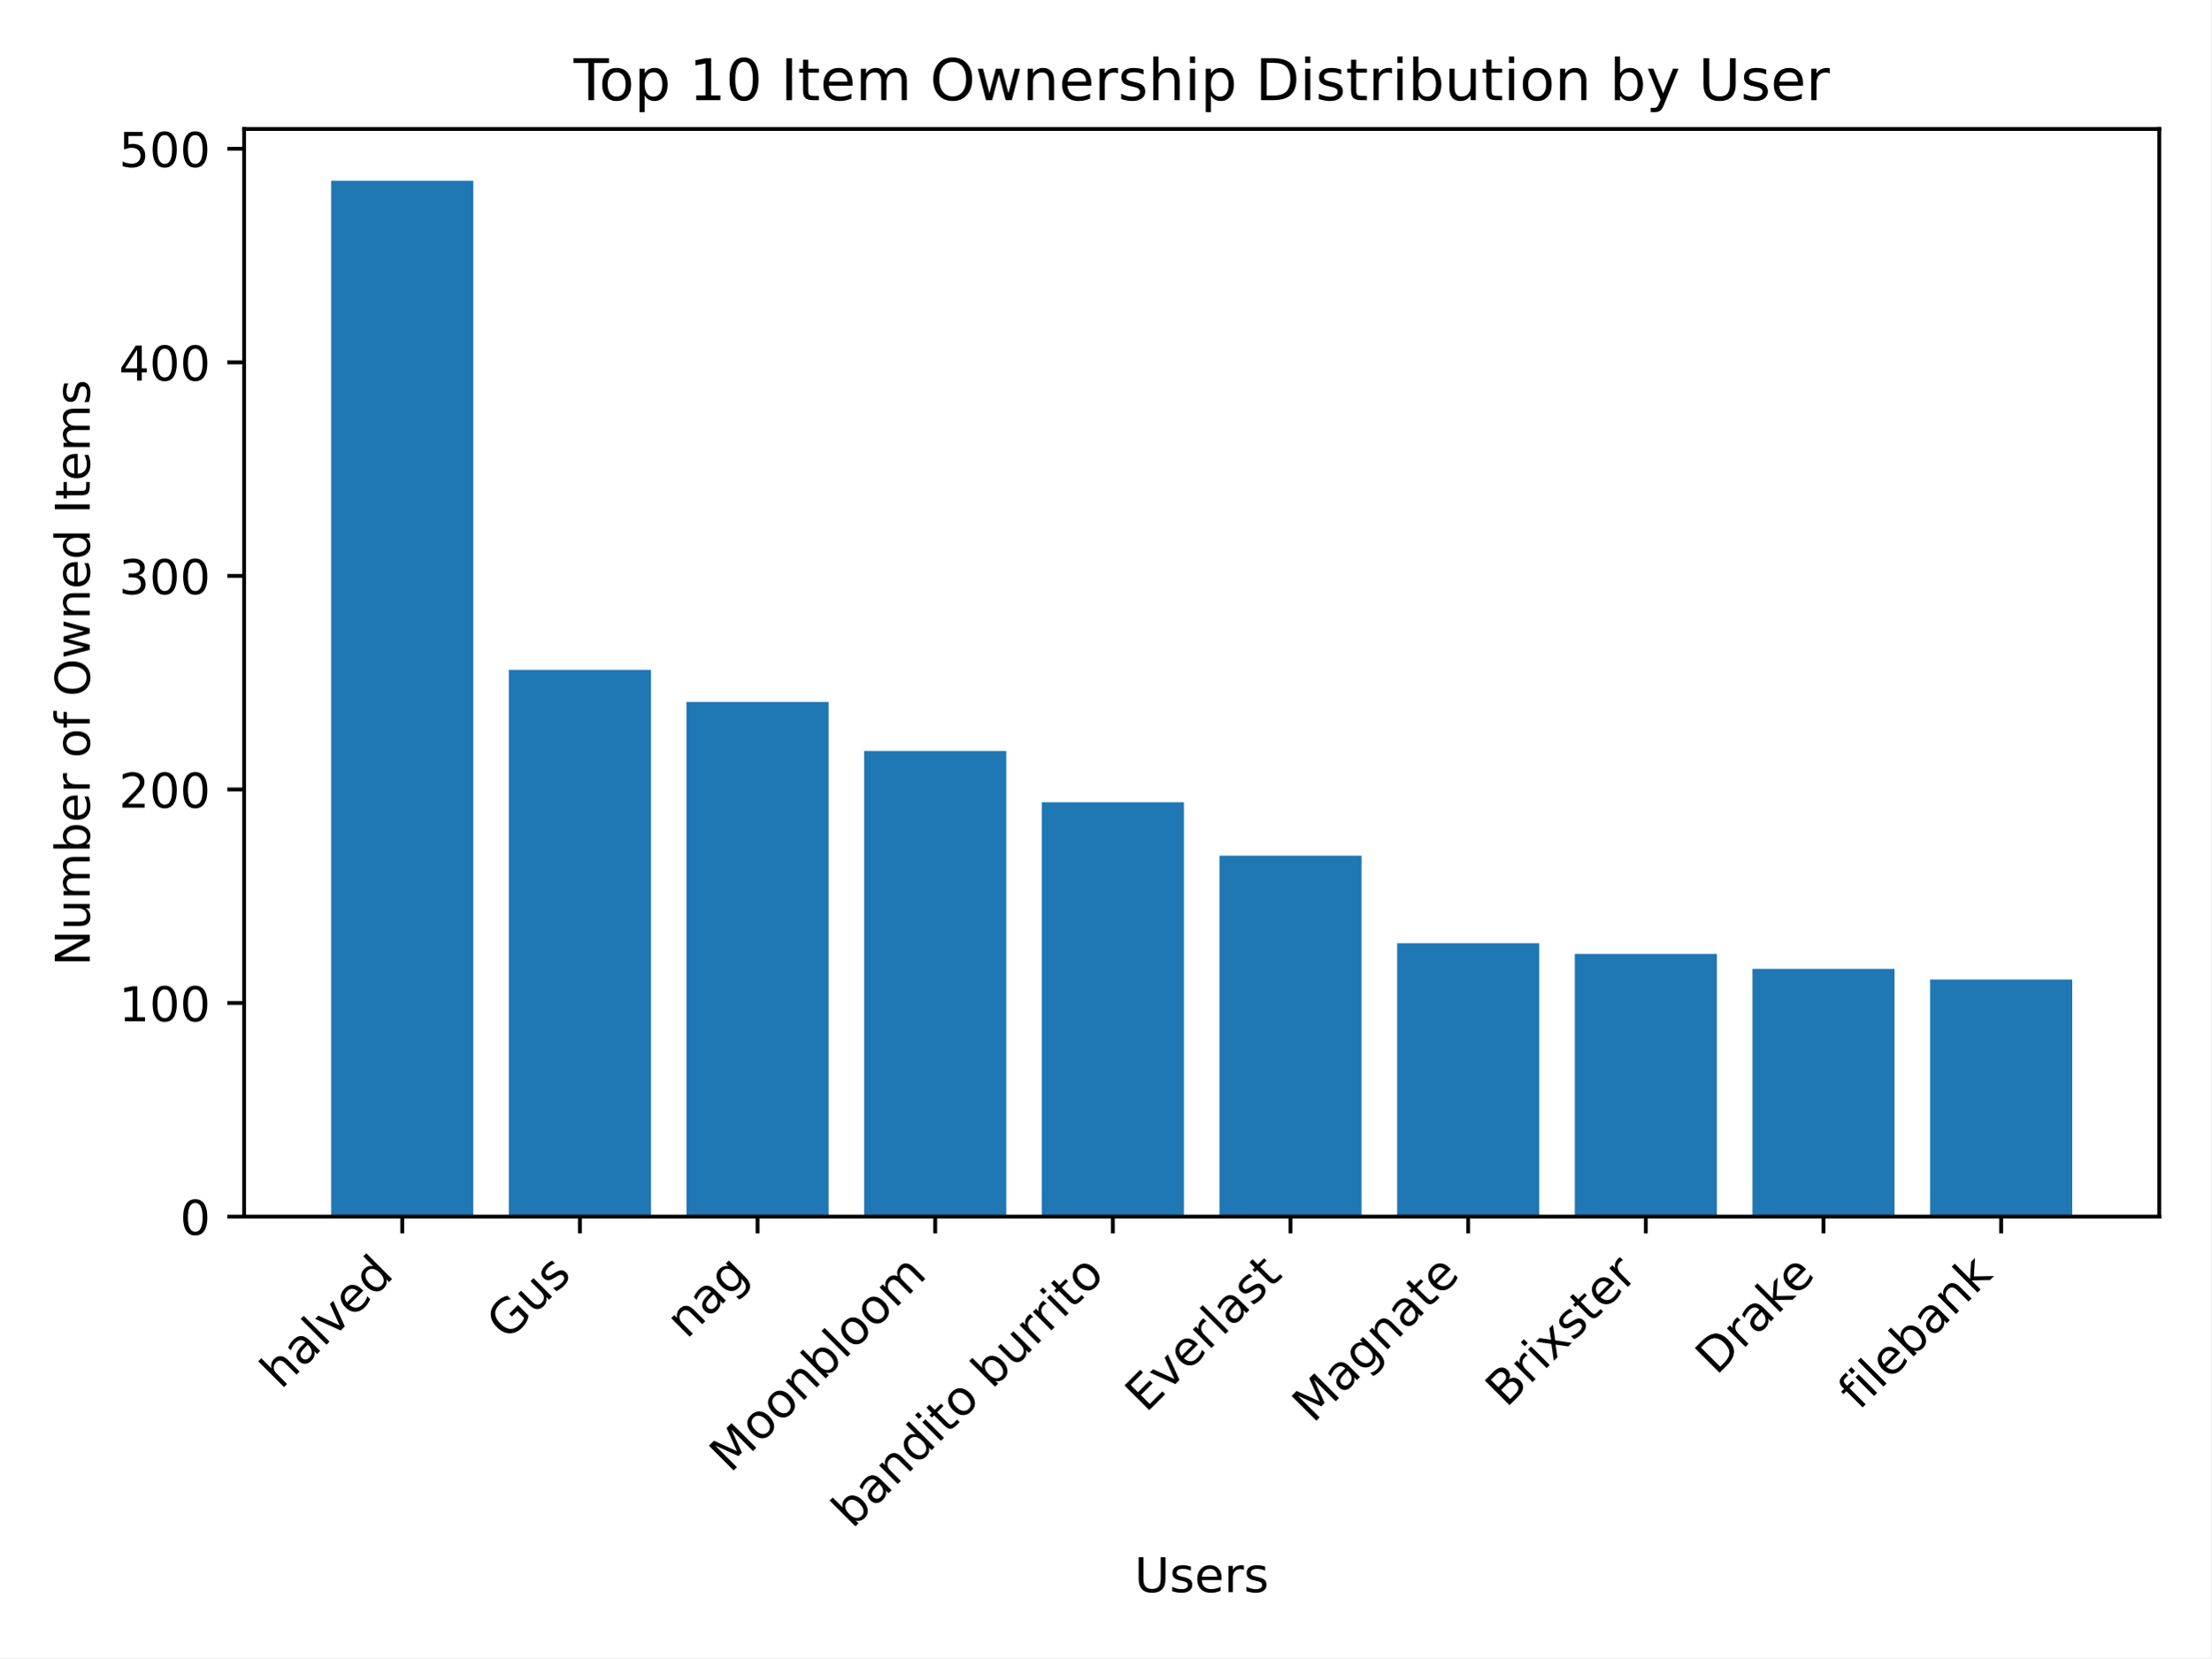
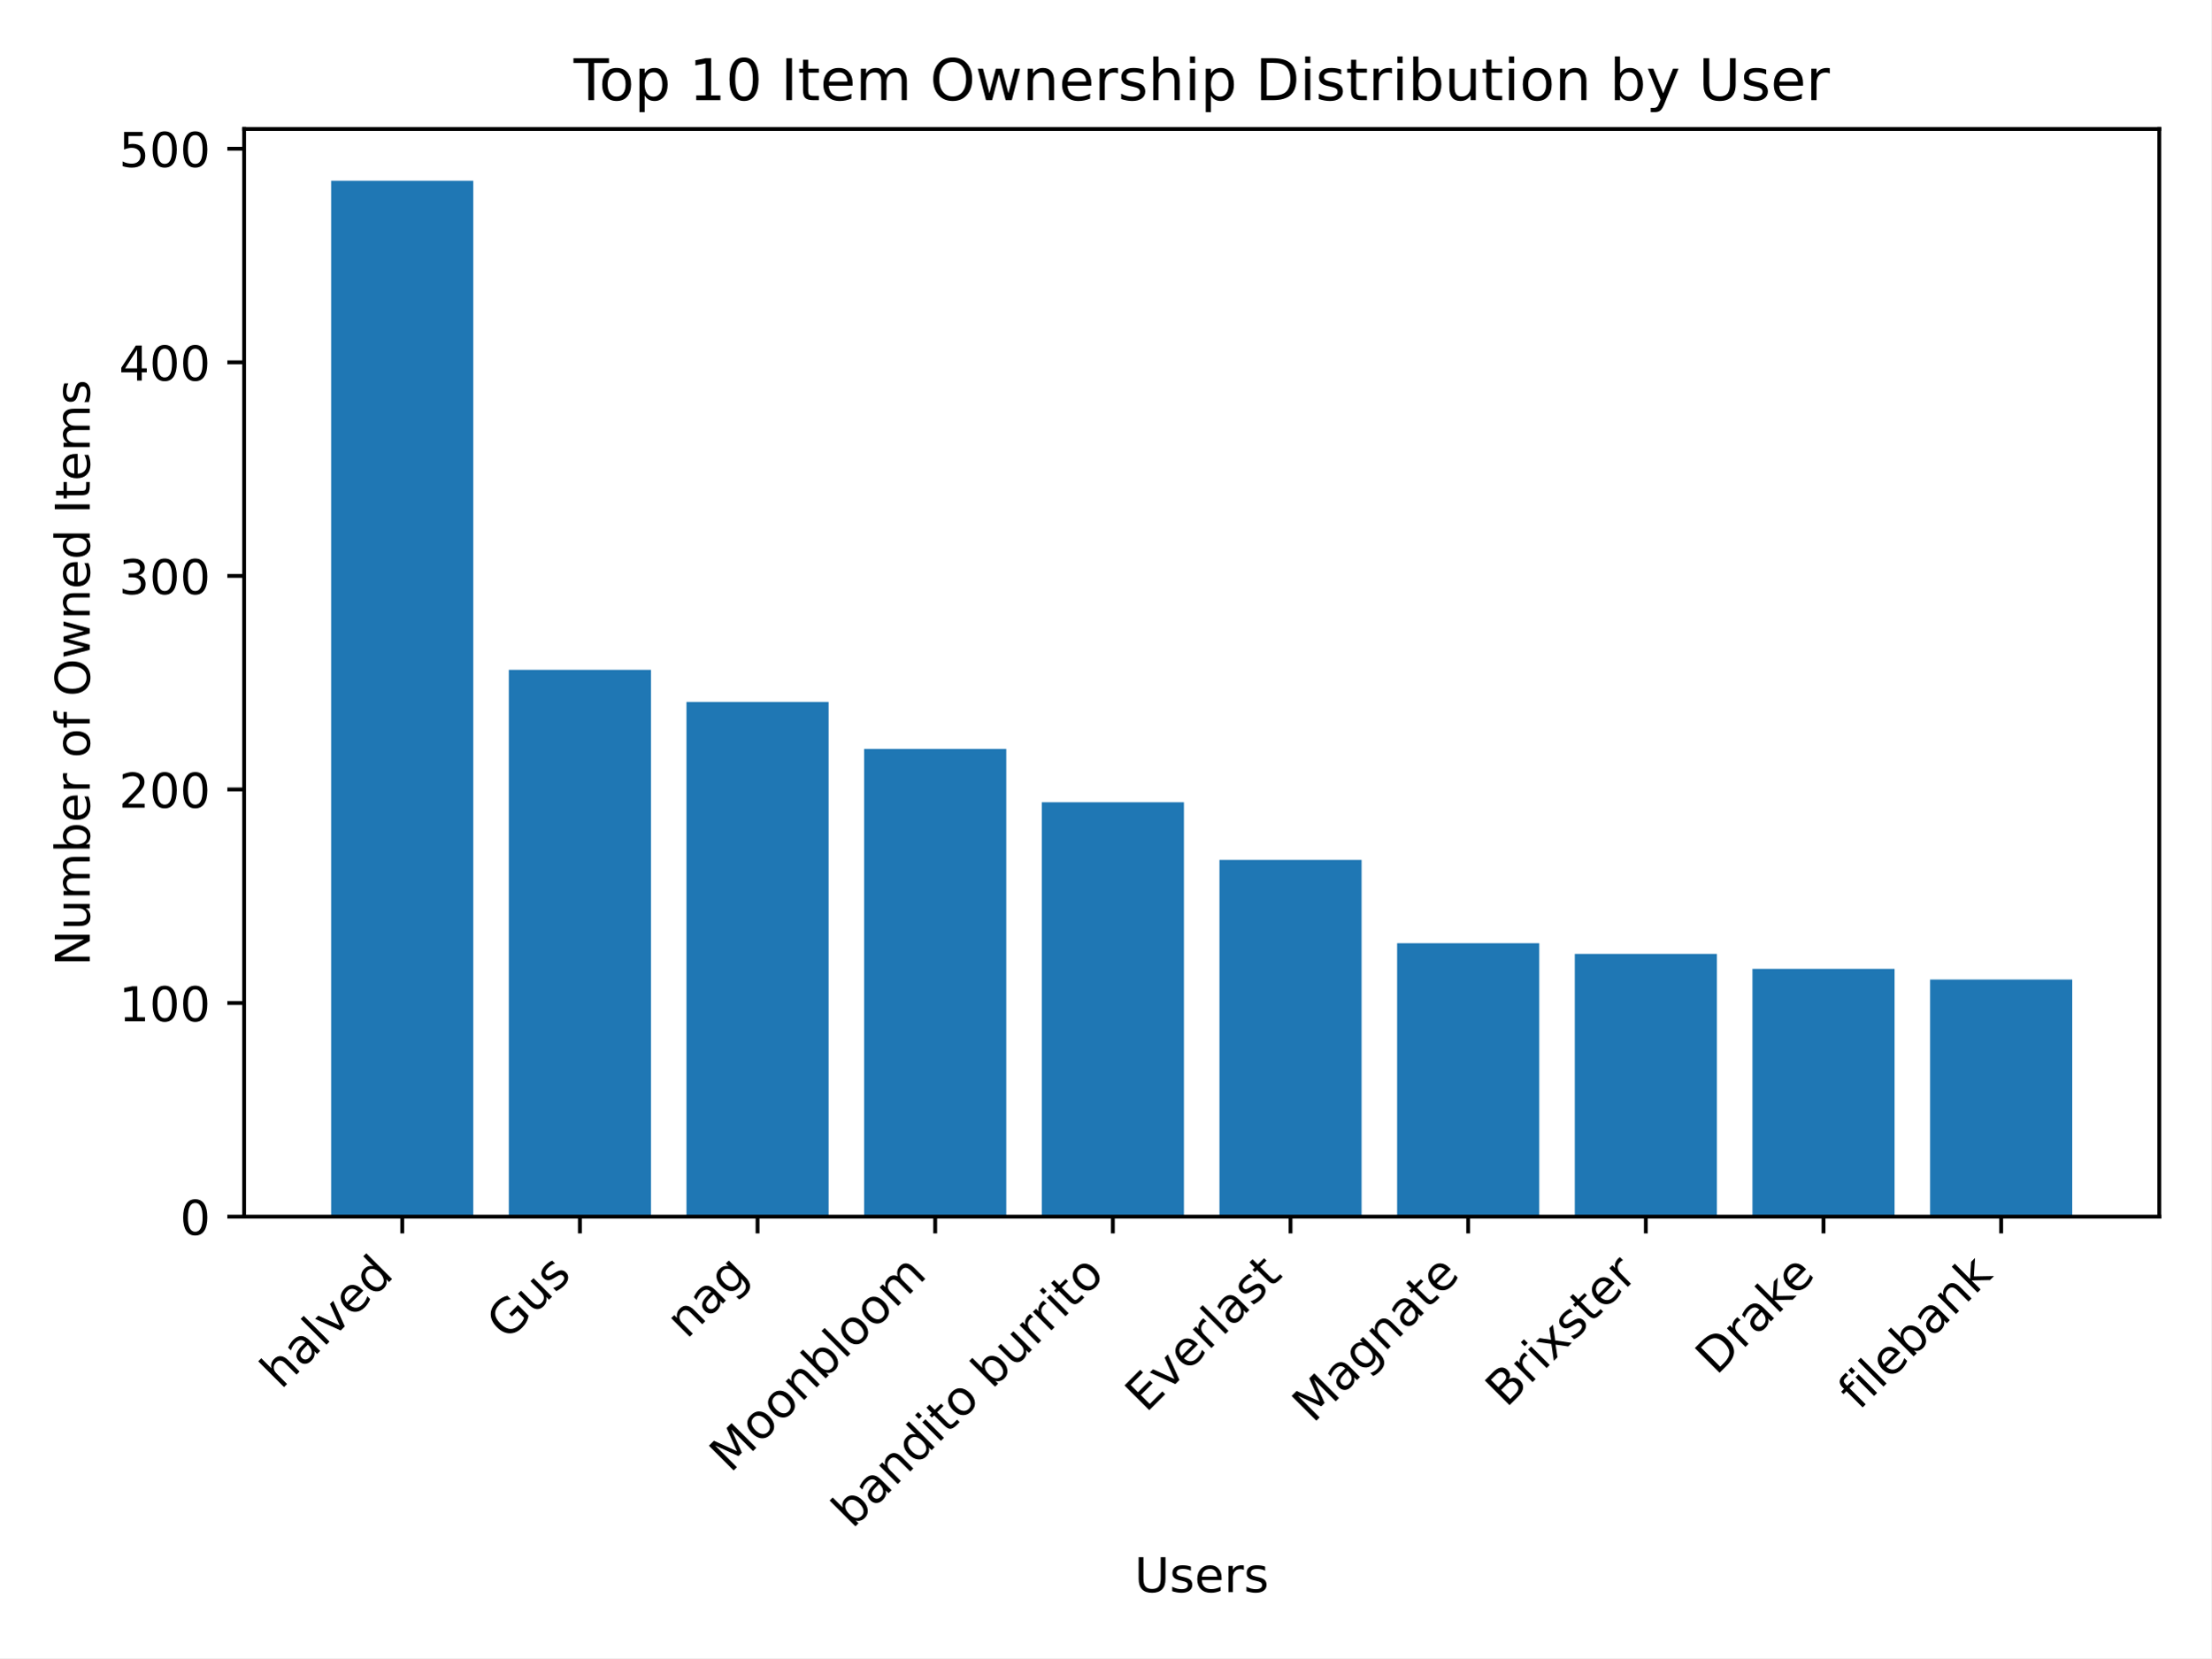
<svg xmlns="http://www.w3.org/2000/svg" xmlns:xlink="http://www.w3.org/1999/xlink" width="460.8pt" height="345.6pt" viewBox="0 0 460.8 345.6" version="1.1">
  <defs>
    <style type="text/css">*{stroke-linejoin: round; stroke-linecap: butt}</style>
  </defs>
  <g id="figure_1">
    <g id="patch_1">
      <path d="M 0 345.6  L 460.8 345.6  L 460.8 0  L 0 0  z " style="fill: #ffffff" />
    </g>
    <g id="axes_1">
      <g id="patch_2">
        <path d="M 50.87 253.581  L 450 253.581  L 450 26.88  L 50.87 26.88  z " style="fill: #ffffff" />
      </g>
      <g id="patch_3">
-         <path d="M 69.012 253.581  L 98.632 253.581  L 98.632 37.675  L 69.012 37.675  z " clip-path="url(#p03876ff168)" style="fill: #1f77b4" />
+         <path d="M 69.012 253.581  L 98.632 253.581  L 98.632 37.675  L 69.012 37.675  z " clip-path="url(#p002d627442)" style="fill: #1f77b4" />
      </g>
      <g id="patch_4">
-         <path d="M 106.037 253.581  L 135.657 253.581  L 135.657 139.618  L 106.037 139.618  z " clip-path="url(#p03876ff168)" style="fill: #1f77b4" />
+         <path d="M 106.037 253.581  L 135.657 253.581  L 135.657 139.618  L 106.037 139.618  z " clip-path="url(#p002d627442)" style="fill: #1f77b4" />
      </g>
      <g id="patch_5">
-         <path d="M 143.062 253.581  L 172.682 253.581  L 172.682 146.296  L 143.062 146.296  z " clip-path="url(#p03876ff168)" style="fill: #1f77b4" />
+         <path d="M 143.062 253.581  L 172.682 253.581  L 172.682 146.296  L 143.062 146.296  z " clip-path="url(#p002d627442)" style="fill: #1f77b4" />
      </g>
      <g id="patch_6">
-         <path d="M 180.087 253.581  L 209.707 253.581  L 209.707 156.534  L 180.087 156.534  z " clip-path="url(#p03876ff168)" style="fill: #1f77b4" />
+         <path d="M 180.087 253.581  L 209.707 253.581  L 209.707 156.089  L 180.087 156.089  z " clip-path="url(#p002d627442)" style="fill: #1f77b4" />
      </g>
      <g id="patch_7">
-         <path d="M 217.112 253.581  L 246.732 253.581  L 246.732 167.218  L 217.112 167.218  z " clip-path="url(#p03876ff168)" style="fill: #1f77b4" />
+         <path d="M 217.112 253.581  L 246.732 253.581  L 246.732 167.218  L 217.112 167.218  z " clip-path="url(#p002d627442)" style="fill: #1f77b4" />
      </g>
      <g id="patch_8">
-         <path d="M 254.138 253.581  L 283.758 253.581  L 283.758 178.348  L 254.138 178.348  z " clip-path="url(#p03876ff168)" style="fill: #1f77b4" />
+         <path d="M 254.138 253.581  L 283.758 253.581  L 283.758 179.238  L 254.138 179.238  z " clip-path="url(#p002d627442)" style="fill: #1f77b4" />
      </g>
      <g id="patch_9">
-         <path d="M 291.163 253.581  L 320.783 253.581  L 320.783 196.599  L 291.163 196.599  z " clip-path="url(#p03876ff168)" style="fill: #1f77b4" />
+         <path d="M 291.163 253.581  L 320.783 253.581  L 320.783 196.599  L 291.163 196.599  z " clip-path="url(#p002d627442)" style="fill: #1f77b4" />
      </g>
      <g id="patch_10">
-         <path d="M 328.188 253.581  L 357.808 253.581  L 357.808 198.825  L 328.188 198.825  z " clip-path="url(#p03876ff168)" style="fill: #1f77b4" />
+         <path d="M 328.188 253.581  L 357.808 253.581  L 357.808 198.825  L 328.188 198.825  z " clip-path="url(#p002d627442)" style="fill: #1f77b4" />
      </g>
      <g id="patch_11">
-         <path d="M 365.213 253.581  L 394.833 253.581  L 394.833 201.941  L 365.213 201.941  z " clip-path="url(#p03876ff168)" style="fill: #1f77b4" />
+         <path d="M 365.213 253.581  L 394.833 253.581  L 394.833 201.941  L 365.213 201.941  z " clip-path="url(#p002d627442)" style="fill: #1f77b4" />
      </g>
      <g id="patch_12">
-         <path d="M 402.238 253.581  L 431.858 253.581  L 431.858 204.167  L 402.238 204.167  z " clip-path="url(#p03876ff168)" style="fill: #1f77b4" />
+         <path d="M 402.238 253.581  L 431.858 253.581  L 431.858 204.167  L 402.238 204.167  z " clip-path="url(#p002d627442)" style="fill: #1f77b4" />
      </g>
      <g id="matplotlib.axis_1">
        <g id="xtick_1">
          <g id="line2d_1">
            <defs>
-               <path id="mdd7c421e21" d="M 0 0  L 0 3.5  " style="stroke: #000000; stroke-width: 0.8" />
+               <path id="m3d3052fa9e" d="M 0 0  L 0 3.5  " style="stroke: #000000; stroke-width: 0.8" />
            </defs>
            <g>
-               <use xlink:href="#mdd7c421e21" x="83.822" y="253.581" style="stroke: #000000; stroke-width: 0.8" />
+               <use xlink:href="#m3d3052fa9e" x="83.822" y="253.581" style="stroke: #000000; stroke-width: 0.8" />
            </g>
          </g>
          <g id="text_1">
            <g transform="translate(58.54764 289.7576) rotate(-45) scale(0.1 -0.1)">
              <defs>
                <path id="DejaVuSans-68" d="M 3513 2113  L 3513 0  L 2938 0  L 2938 2094  Q 2938 2591 2744 2837  Q 2550 3084 2163 3084  Q 1697 3084 1428 2787  Q 1159 2491 1159 1978  L 1159 0  L 581 0  L 581 4863  L 1159 4863  L 1159 2956  Q 1366 3272 1645 3428  Q 1925 3584 2291 3584  Q 2894 3584 3203 3211  Q 3513 2838 3513 2113  z " transform="scale(0.015625)" />
                <path id="DejaVuSans-61" d="M 2194 1759  Q 1497 1759 1228 1600  Q 959 1441 959 1056  Q 959 750 1161 570  Q 1363 391 1709 391  Q 2188 391 2477 730  Q 2766 1069 2766 1631  L 2766 1759  L 2194 1759  z M 3341 1997  L 3341 0  L 2766 0  L 2766 531  Q 2569 213 2275 61  Q 1981 -91 1556 -91  Q 1019 -91 701 211  Q 384 513 384 1019  Q 384 1609 779 1909  Q 1175 2209 1959 2209  L 2766 2209  L 2766 2266  Q 2766 2663 2505 2880  Q 2244 3097 1772 3097  Q 1472 3097 1187 3025  Q 903 2953 641 2809  L 641 3341  Q 956 3463 1253 3523  Q 1550 3584 1831 3584  Q 2591 3584 2966 3190  Q 3341 2797 3341 1997  z " transform="scale(0.015625)" />
                <path id="DejaVuSans-6c" d="M 603 4863  L 1178 4863  L 1178 0  L 603 0  L 603 4863  z " transform="scale(0.015625)" />
                <path id="DejaVuSans-76" d="M 191 3500  L 800 3500  L 1894 563  L 2988 3500  L 3597 3500  L 2284 0  L 1503 0  L 191 3500  z " transform="scale(0.015625)" />
                <path id="DejaVuSans-65" d="M 3597 1894  L 3597 1613  L 953 1613  Q 991 1019 1311 708  Q 1631 397 2203 397  Q 2534 397 2845 478  Q 3156 559 3463 722  L 3463 178  Q 3153 47 2828 -22  Q 2503 -91 2169 -91  Q 1331 -91 842 396  Q 353 884 353 1716  Q 353 2575 817 3079  Q 1281 3584 2069 3584  Q 2775 3584 3186 3129  Q 3597 2675 3597 1894  z M 3022 2063  Q 3016 2534 2758 2815  Q 2500 3097 2075 3097  Q 1594 3097 1305 2825  Q 1016 2553 972 2059  L 3022 2063  z " transform="scale(0.015625)" />
                <path id="DejaVuSans-64" d="M 2906 2969  L 2906 4863  L 3481 4863  L 3481 0  L 2906 0  L 2906 525  Q 2725 213 2448 61  Q 2172 -91 1784 -91  Q 1150 -91 751 415  Q 353 922 353 1747  Q 353 2572 751 3078  Q 1150 3584 1784 3584  Q 2172 3584 2448 3432  Q 2725 3281 2906 2969  z M 947 1747  Q 947 1113 1208 752  Q 1469 391 1925 391  Q 2381 391 2643 752  Q 2906 1113 2906 1747  Q 2906 2381 2643 2742  Q 2381 3103 1925 3103  Q 1469 3103 1208 2742  Q 947 2381 947 1747  z " transform="scale(0.015625)" />
              </defs>
              <use xlink:href="#DejaVuSans-68" />
              <use xlink:href="#DejaVuSans-61" x="63.379" />
              <use xlink:href="#DejaVuSans-6c" x="124.658" />
              <use xlink:href="#DejaVuSans-76" x="152.441" />
              <use xlink:href="#DejaVuSans-65" x="211.621" />
              <use xlink:href="#DejaVuSans-64" x="273.145" />
            </g>
          </g>
        </g>
        <g id="xtick_2">
          <g id="line2d_2">
            <g>
-               <use xlink:href="#mdd7c421e21" x="120.847" y="253.581" style="stroke: #000000; stroke-width: 0.8" />
+               <use xlink:href="#m3d3052fa9e" x="120.847" y="253.581" style="stroke: #000000; stroke-width: 0.8" />
            </g>
          </g>
          <g id="text_2">
            <g transform="translate(105.7329 279.5973) rotate(-45) scale(0.1 -0.1)">
              <defs>
                <path id="DejaVuSans-47" d="M 3809 666  L 3809 1919  L 2778 1919  L 2778 2438  L 4434 2438  L 4434 434  Q 4069 175 3628 42  Q 3188 -91 2688 -91  Q 1594 -91 976 548  Q 359 1188 359 2328  Q 359 3472 976 4111  Q 1594 4750 2688 4750  Q 3144 4750 3555 4637  Q 3966 4525 4313 4306  L 4313 3634  Q 3963 3931 3569 4081  Q 3175 4231 2741 4231  Q 1884 4231 1454 3753  Q 1025 3275 1025 2328  Q 1025 1384 1454 906  Q 1884 428 2741 428  Q 3075 428 3337 486  Q 3600 544 3809 666  z " transform="scale(0.015625)" />
                <path id="DejaVuSans-75" d="M 544 1381  L 544 3500  L 1119 3500  L 1119 1403  Q 1119 906 1312 657  Q 1506 409 1894 409  Q 2359 409 2629 706  Q 2900 1003 2900 1516  L 2900 3500  L 3475 3500  L 3475 0  L 2900 0  L 2900 538  Q 2691 219 2414 64  Q 2138 -91 1772 -91  Q 1169 -91 856 284  Q 544 659 544 1381  z M 1991 3584  L 1991 3584  z " transform="scale(0.015625)" />
                <path id="DejaVuSans-73" d="M 2834 3397  L 2834 2853  Q 2591 2978 2328 3040  Q 2066 3103 1784 3103  Q 1356 3103 1142 2972  Q 928 2841 928 2578  Q 928 2378 1081 2264  Q 1234 2150 1697 2047  L 1894 2003  Q 2506 1872 2764 1633  Q 3022 1394 3022 966  Q 3022 478 2636 193  Q 2250 -91 1575 -91  Q 1294 -91 989 -36  Q 684 19 347 128  L 347 722  Q 666 556 975 473  Q 1284 391 1588 391  Q 1994 391 2212 530  Q 2431 669 2431 922  Q 2431 1156 2273 1281  Q 2116 1406 1581 1522  L 1381 1569  Q 847 1681 609 1914  Q 372 2147 372 2553  Q 372 3047 722 3315  Q 1072 3584 1716 3584  Q 2034 3584 2315 3537  Q 2597 3491 2834 3397  z " transform="scale(0.015625)" />
              </defs>
              <use xlink:href="#DejaVuSans-47" />
              <use xlink:href="#DejaVuSans-75" x="77.49" />
              <use xlink:href="#DejaVuSans-73" x="140.869" />
            </g>
          </g>
        </g>
        <g id="xtick_3">
          <g id="line2d_3">
            <g>
-               <use xlink:href="#mdd7c421e21" x="157.872" y="253.581" style="stroke: #000000; stroke-width: 0.8" />
+               <use xlink:href="#m3d3052fa9e" x="157.872" y="253.581" style="stroke: #000000; stroke-width: 0.8" />
            </g>
          </g>
          <g id="text_3">
            <g transform="translate(143.0983 279.257) rotate(-45) scale(0.1 -0.1)">
              <defs>
                <path id="DejaVuSans-6e" d="M 3513 2113  L 3513 0  L 2938 0  L 2938 2094  Q 2938 2591 2744 2837  Q 2550 3084 2163 3084  Q 1697 3084 1428 2787  Q 1159 2491 1159 1978  L 1159 0  L 581 0  L 581 3500  L 1159 3500  L 1159 2956  Q 1366 3272 1645 3428  Q 1925 3584 2291 3584  Q 2894 3584 3203 3211  Q 3513 2838 3513 2113  z " transform="scale(0.015625)" />
                <path id="DejaVuSans-67" d="M 2906 1791  Q 2906 2416 2648 2759  Q 2391 3103 1925 3103  Q 1463 3103 1205 2759  Q 947 2416 947 1791  Q 947 1169 1205 825  Q 1463 481 1925 481  Q 2391 481 2648 825  Q 2906 1169 2906 1791  z M 3481 434  Q 3481 -459 3084 -895  Q 2688 -1331 1869 -1331  Q 1566 -1331 1297 -1286  Q 1028 -1241 775 -1147  L 775 -588  Q 1028 -725 1275 -790  Q 1522 -856 1778 -856  Q 2344 -856 2625 -561  Q 2906 -266 2906 331  L 2906 616  Q 2728 306 2450 153  Q 2172 0 1784 0  Q 1141 0 747 490  Q 353 981 353 1791  Q 353 2603 747 3093  Q 1141 3584 1784 3584  Q 2172 3584 2450 3431  Q 2728 3278 2906 2969  L 2906 3500  L 3481 3500  L 3481 434  z " transform="scale(0.015625)" />
              </defs>
              <use xlink:href="#DejaVuSans-6e" />
              <use xlink:href="#DejaVuSans-61" x="63.379" />
              <use xlink:href="#DejaVuSans-67" x="124.658" />
            </g>
          </g>
        </g>
        <g id="xtick_4">
          <g id="line2d_4">
            <g>
-               <use xlink:href="#mdd7c421e21" x="194.897" y="253.581" style="stroke: #000000; stroke-width: 0.8" />
+               <use xlink:href="#m3d3052fa9e" x="194.897" y="253.581" style="stroke: #000000; stroke-width: 0.8" />
            </g>
          </g>
          <g id="text_4">
            <g transform="translate(152.197 307.1833) rotate(-45) scale(0.1 -0.1)">
              <defs>
                <path id="DejaVuSans-4d" d="M 628 4666  L 1569 4666  L 2759 1491  L 3956 4666  L 4897 4666  L 4897 0  L 4281 0  L 4281 4097  L 3078 897  L 2444 897  L 1241 4097  L 1241 0  L 628 0  L 628 4666  z " transform="scale(0.015625)" />
                <path id="DejaVuSans-6f" d="M 1959 3097  Q 1497 3097 1228 2736  Q 959 2375 959 1747  Q 959 1119 1226 758  Q 1494 397 1959 397  Q 2419 397 2687 759  Q 2956 1122 2956 1747  Q 2956 2369 2687 2733  Q 2419 3097 1959 3097  z M 1959 3584  Q 2709 3584 3137 3096  Q 3566 2609 3566 1747  Q 3566 888 3137 398  Q 2709 -91 1959 -91  Q 1206 -91 779 398  Q 353 888 353 1747  Q 353 2609 779 3096  Q 1206 3584 1959 3584  z " transform="scale(0.015625)" />
                <path id="DejaVuSans-62" d="M 3116 1747  Q 3116 2381 2855 2742  Q 2594 3103 2138 3103  Q 1681 3103 1420 2742  Q 1159 2381 1159 1747  Q 1159 1113 1420 752  Q 1681 391 2138 391  Q 2594 391 2855 752  Q 3116 1113 3116 1747  z M 1159 2969  Q 1341 3281 1617 3432  Q 1894 3584 2278 3584  Q 2916 3584 3314 3078  Q 3713 2572 3713 1747  Q 3713 922 3314 415  Q 2916 -91 2278 -91  Q 1894 -91 1617 61  Q 1341 213 1159 525  L 1159 0  L 581 0  L 581 4863  L 1159 4863  L 1159 2969  z " transform="scale(0.015625)" />
                <path id="DejaVuSans-6d" d="M 3328 2828  Q 3544 3216 3844 3400  Q 4144 3584 4550 3584  Q 5097 3584 5394 3201  Q 5691 2819 5691 2113  L 5691 0  L 5113 0  L 5113 2094  Q 5113 2597 4934 2840  Q 4756 3084 4391 3084  Q 3944 3084 3684 2787  Q 3425 2491 3425 1978  L 3425 0  L 2847 0  L 2847 2094  Q 2847 2600 2669 2842  Q 2491 3084 2119 3084  Q 1678 3084 1418 2786  Q 1159 2488 1159 1978  L 1159 0  L 581 0  L 581 3500  L 1159 3500  L 1159 2956  Q 1356 3278 1631 3431  Q 1906 3584 2284 3584  Q 2666 3584 2933 3390  Q 3200 3197 3328 2828  z " transform="scale(0.015625)" />
              </defs>
              <use xlink:href="#DejaVuSans-4d" />
              <use xlink:href="#DejaVuSans-6f" x="86.279" />
              <use xlink:href="#DejaVuSans-6f" x="147.461" />
              <use xlink:href="#DejaVuSans-6e" x="208.643" />
              <use xlink:href="#DejaVuSans-62" x="272.021" />
              <use xlink:href="#DejaVuSans-6c" x="335.498" />
              <use xlink:href="#DejaVuSans-6f" x="363.281" />
              <use xlink:href="#DejaVuSans-6f" x="424.463" />
              <use xlink:href="#DejaVuSans-6d" x="485.645" />
            </g>
          </g>
        </g>
        <g id="xtick_5">
          <g id="line2d_5">
            <g>
-               <use xlink:href="#mdd7c421e21" x="231.922" y="253.581" style="stroke: #000000; stroke-width: 0.8" />
+               <use xlink:href="#m3d3052fa9e" x="231.922" y="253.581" style="stroke: #000000; stroke-width: 0.8" />
            </g>
          </g>
          <g id="text_5">
            <g transform="translate(177.6255 318.7799) rotate(-45) scale(0.1 -0.1)">
              <defs>
                <path id="DejaVuSans-69" d="M 603 3500  L 1178 3500  L 1178 0  L 603 0  L 603 3500  z M 603 4863  L 1178 4863  L 1178 4134  L 603 4134  L 603 4863  z " transform="scale(0.015625)" />
                <path id="DejaVuSans-74" d="M 1172 4494  L 1172 3500  L 2356 3500  L 2356 3053  L 1172 3053  L 1172 1153  Q 1172 725 1289 603  Q 1406 481 1766 481  L 2356 481  L 2356 0  L 1766 0  Q 1100 0 847 248  Q 594 497 594 1153  L 594 3053  L 172 3053  L 172 3500  L 594 3500  L 594 4494  L 1172 4494  z " transform="scale(0.015625)" />
                <path id="DejaVuSans-20" transform="scale(0.015625)" />
                <path id="DejaVuSans-72" d="M 2631 2963  Q 2534 3019 2420 3045  Q 2306 3072 2169 3072  Q 1681 3072 1420 2755  Q 1159 2438 1159 1844  L 1159 0  L 581 0  L 581 3500  L 1159 3500  L 1159 2956  Q 1341 3275 1631 3429  Q 1922 3584 2338 3584  Q 2397 3584 2469 3576  Q 2541 3569 2628 3553  L 2631 2963  z " transform="scale(0.015625)" />
              </defs>
              <use xlink:href="#DejaVuSans-62" />
              <use xlink:href="#DejaVuSans-61" x="63.477" />
              <use xlink:href="#DejaVuSans-6e" x="124.756" />
              <use xlink:href="#DejaVuSans-64" x="188.135" />
              <use xlink:href="#DejaVuSans-69" x="251.611" />
              <use xlink:href="#DejaVuSans-74" x="279.395" />
              <use xlink:href="#DejaVuSans-6f" x="318.604" />
              <use xlink:href="#DejaVuSans-20" x="379.785" />
              <use xlink:href="#DejaVuSans-62" x="411.572" />
              <use xlink:href="#DejaVuSans-75" x="475.049" />
              <use xlink:href="#DejaVuSans-72" x="538.428" />
              <use xlink:href="#DejaVuSans-72" x="577.791" />
              <use xlink:href="#DejaVuSans-69" x="618.904" />
              <use xlink:href="#DejaVuSans-74" x="646.688" />
              <use xlink:href="#DejaVuSans-6f" x="685.896" />
            </g>
          </g>
        </g>
        <g id="xtick_6">
          <g id="line2d_6">
            <g>
-               <use xlink:href="#mdd7c421e21" x="268.948" y="253.581" style="stroke: #000000; stroke-width: 0.8" />
+               <use xlink:href="#m3d3052fa9e" x="268.948" y="253.581" style="stroke: #000000; stroke-width: 0.8" />
            </g>
          </g>
          <g id="text_6">
            <g transform="translate(238.8126 294.6178) rotate(-45) scale(0.1 -0.1)">
              <defs>
                <path id="DejaVuSans-45" d="M 628 4666  L 3578 4666  L 3578 4134  L 1259 4134  L 1259 2753  L 3481 2753  L 3481 2222  L 1259 2222  L 1259 531  L 3634 531  L 3634 0  L 628 0  L 628 4666  z " transform="scale(0.015625)" />
              </defs>
              <use xlink:href="#DejaVuSans-45" />
              <use xlink:href="#DejaVuSans-76" x="63.184" />
              <use xlink:href="#DejaVuSans-65" x="122.363" />
              <use xlink:href="#DejaVuSans-72" x="183.887" />
              <use xlink:href="#DejaVuSans-6c" x="225" />
              <use xlink:href="#DejaVuSans-61" x="252.783" />
              <use xlink:href="#DejaVuSans-73" x="314.062" />
              <use xlink:href="#DejaVuSans-74" x="366.162" />
            </g>
          </g>
        </g>
        <g id="xtick_7">
          <g id="line2d_7">
            <g>
-               <use xlink:href="#mdd7c421e21" x="305.973" y="253.581" style="stroke: #000000; stroke-width: 0.8" />
+               <use xlink:href="#m3d3052fa9e" x="305.973" y="253.581" style="stroke: #000000; stroke-width: 0.8" />
            </g>
          </g>
          <g id="text_7">
            <g transform="translate(273.6412 296.8143) rotate(-45) scale(0.1 -0.1)">
              <use xlink:href="#DejaVuSans-4d" />
              <use xlink:href="#DejaVuSans-61" x="86.279" />
              <use xlink:href="#DejaVuSans-67" x="147.559" />
              <use xlink:href="#DejaVuSans-6e" x="211.035" />
              <use xlink:href="#DejaVuSans-61" x="274.414" />
              <use xlink:href="#DejaVuSans-74" x="335.693" />
              <use xlink:href="#DejaVuSans-65" x="374.902" />
            </g>
          </g>
        </g>
        <g id="xtick_8">
          <g id="line2d_8">
            <g>
-               <use xlink:href="#mdd7c421e21" x="342.998" y="253.581" style="stroke: #000000; stroke-width: 0.8" />
+               <use xlink:href="#m3d3052fa9e" x="342.998" y="253.581" style="stroke: #000000; stroke-width: 0.8" />
            </g>
          </g>
          <g id="text_8">
            <g transform="translate(313.9057 293.5748) rotate(-45) scale(0.1 -0.1)">
              <defs>
                <path id="DejaVuSans-42" d="M 1259 2228  L 1259 519  L 2272 519  Q 2781 519 3026 730  Q 3272 941 3272 1375  Q 3272 1813 3026 2020  Q 2781 2228 2272 2228  L 1259 2228  z M 1259 4147  L 1259 2741  L 2194 2741  Q 2656 2741 2882 2914  Q 3109 3088 3109 3444  Q 3109 3797 2882 3972  Q 2656 4147 2194 4147  L 1259 4147  z M 628 4666  L 2241 4666  Q 2963 4666 3353 4366  Q 3744 4066 3744 3513  Q 3744 3084 3544 2831  Q 3344 2578 2956 2516  Q 3422 2416 3680 2098  Q 3938 1781 3938 1306  Q 3938 681 3513 340  Q 3088 0 2303 0  L 628 0  L 628 4666  z " transform="scale(0.015625)" />
                <path id="DejaVuSans-78" d="M 3513 3500  L 2247 1797  L 3578 0  L 2900 0  L 1881 1375  L 863 0  L 184 0  L 1544 1831  L 300 3500  L 978 3500  L 1906 2253  L 2834 3500  L 3513 3500  z " transform="scale(0.015625)" />
              </defs>
              <use xlink:href="#DejaVuSans-42" />
              <use xlink:href="#DejaVuSans-72" x="68.604" />
              <use xlink:href="#DejaVuSans-69" x="109.717" />
              <use xlink:href="#DejaVuSans-78" x="137.5" />
              <use xlink:href="#DejaVuSans-73" x="196.68" />
              <use xlink:href="#DejaVuSans-74" x="248.779" />
              <use xlink:href="#DejaVuSans-65" x="287.988" />
              <use xlink:href="#DejaVuSans-72" x="349.512" />
            </g>
          </g>
        </g>
        <g id="xtick_9">
          <g id="line2d_9">
            <g>
-               <use xlink:href="#mdd7c421e21" x="380.023" y="253.581" style="stroke: #000000; stroke-width: 0.8" />
+               <use xlink:href="#m3d3052fa9e" x="380.023" y="253.581" style="stroke: #000000; stroke-width: 0.8" />
            </g>
          </g>
          <g id="text_9">
            <g transform="translate(357.6781 286.8275) rotate(-45) scale(0.1 -0.1)">
              <defs>
                <path id="DejaVuSans-44" d="M 1259 4147  L 1259 519  L 2022 519  Q 2988 519 3436 956  Q 3884 1394 3884 2338  Q 3884 3275 3436 3711  Q 2988 4147 2022 4147  L 1259 4147  z M 628 4666  L 1925 4666  Q 3281 4666 3915 4102  Q 4550 3538 4550 2338  Q 4550 1131 3912 565  Q 3275 0 1925 0  L 628 0  L 628 4666  z " transform="scale(0.015625)" />
                <path id="DejaVuSans-6b" d="M 581 4863  L 1159 4863  L 1159 1991  L 2875 3500  L 3609 3500  L 1753 1863  L 3688 0  L 2938 0  L 1159 1709  L 1159 0  L 581 0  L 581 4863  z " transform="scale(0.015625)" />
              </defs>
              <use xlink:href="#DejaVuSans-44" />
              <use xlink:href="#DejaVuSans-72" x="77.002" />
              <use xlink:href="#DejaVuSans-61" x="118.115" />
              <use xlink:href="#DejaVuSans-6b" x="179.395" />
              <use xlink:href="#DejaVuSans-65" x="233.68" />
            </g>
          </g>
        </g>
        <g id="xtick_10">
          <g id="line2d_10">
            <g>
-               <use xlink:href="#mdd7c421e21" x="417.048" y="253.581" style="stroke: #000000; stroke-width: 0.8" />
+               <use xlink:href="#m3d3052fa9e" x="417.048" y="253.581" style="stroke: #000000; stroke-width: 0.8" />
            </g>
          </g>
          <g id="text_10">
            <g transform="translate(387.41 294.1206) rotate(-45) scale(0.1 -0.1)">
              <defs>
                <path id="DejaVuSans-66" d="M 2375 4863  L 2375 4384  L 1825 4384  Q 1516 4384 1395 4259  Q 1275 4134 1275 3809  L 1275 3500  L 2222 3500  L 2222 3053  L 1275 3053  L 1275 0  L 697 0  L 697 3053  L 147 3053  L 147 3500  L 697 3500  L 697 3744  Q 697 4328 969 4595  Q 1241 4863 1831 4863  L 2375 4863  z " transform="scale(0.015625)" />
              </defs>
              <use xlink:href="#DejaVuSans-66" />
              <use xlink:href="#DejaVuSans-69" x="35.205" />
              <use xlink:href="#DejaVuSans-6c" x="62.988" />
              <use xlink:href="#DejaVuSans-65" x="90.771" />
              <use xlink:href="#DejaVuSans-62" x="152.295" />
              <use xlink:href="#DejaVuSans-61" x="215.771" />
              <use xlink:href="#DejaVuSans-6e" x="277.051" />
              <use xlink:href="#DejaVuSans-6b" x="340.43" />
            </g>
          </g>
        </g>
        <g id="text_11">
          <g transform="translate(236.4342 331.8489) scale(0.1 -0.1)">
            <defs>
              <path id="DejaVuSans-55" d="M 556 4666  L 1191 4666  L 1191 1831  Q 1191 1081 1462 751  Q 1734 422 2344 422  Q 2950 422 3222 751  Q 3494 1081 3494 1831  L 3494 4666  L 4128 4666  L 4128 1753  Q 4128 841 3676 375  Q 3225 -91 2344 -91  Q 1459 -91 1007 375  Q 556 841 556 1753  L 556 4666  z " transform="scale(0.015625)" />
            </defs>
            <use xlink:href="#DejaVuSans-55" />
            <use xlink:href="#DejaVuSans-73" x="73.193" />
            <use xlink:href="#DejaVuSans-65" x="125.293" />
            <use xlink:href="#DejaVuSans-72" x="186.816" />
            <use xlink:href="#DejaVuSans-73" x="227.93" />
          </g>
        </g>
      </g>
      <g id="matplotlib.axis_2">
        <g id="ytick_1">
          <g id="line2d_11">
            <defs>
-               <path id="mdd82cec4a4" d="M 0 0  L -3.5 0  " style="stroke: #000000; stroke-width: 0.8" />
+               <path id="m41da84e2f1" d="M 0 0  L -3.5 0  " style="stroke: #000000; stroke-width: 0.8" />
            </defs>
            <g>
-               <use xlink:href="#mdd82cec4a4" x="50.87" y="253.581" style="stroke: #000000; stroke-width: 0.8" />
+               <use xlink:href="#m41da84e2f1" x="50.87" y="253.581" style="stroke: #000000; stroke-width: 0.8" />
            </g>
          </g>
          <g id="text_12">
            <g transform="translate(37.5075 257.3798) scale(0.1 -0.1)">
              <defs>
                <path id="DejaVuSans-30" d="M 2034 4250  Q 1547 4250 1301 3770  Q 1056 3291 1056 2328  Q 1056 1369 1301 889  Q 1547 409 2034 409  Q 2525 409 2770 889  Q 3016 1369 3016 2328  Q 3016 3291 2770 3770  Q 2525 4250 2034 4250  z M 2034 4750  Q 2819 4750 3233 4129  Q 3647 3509 3647 2328  Q 3647 1150 3233 529  Q 2819 -91 2034 -91  Q 1250 -91 836 529  Q 422 1150 422 2328  Q 422 3509 836 4129  Q 1250 4750 2034 4750  z " transform="scale(0.015625)" />
              </defs>
              <use xlink:href="#DejaVuSans-30" />
            </g>
          </g>
        </g>
        <g id="ytick_2">
          <g id="line2d_12">
            <g>
-               <use xlink:href="#mdd82cec4a4" x="50.87" y="209.064" style="stroke: #000000; stroke-width: 0.8" />
+               <use xlink:href="#m41da84e2f1" x="50.87" y="209.064" style="stroke: #000000; stroke-width: 0.8" />
            </g>
          </g>
          <g id="text_13">
            <g transform="translate(24.7825 212.8632) scale(0.1 -0.1)">
              <defs>
                <path id="DejaVuSans-31" d="M 794 531  L 1825 531  L 1825 4091  L 703 3866  L 703 4441  L 1819 4666  L 2450 4666  L 2450 531  L 3481 531  L 3481 0  L 794 0  L 794 531  z " transform="scale(0.015625)" />
              </defs>
              <use xlink:href="#DejaVuSans-31" />
              <use xlink:href="#DejaVuSans-30" x="63.623" />
              <use xlink:href="#DejaVuSans-30" x="127.246" />
            </g>
          </g>
        </g>
        <g id="ytick_3">
          <g id="line2d_13">
            <g>
-               <use xlink:href="#mdd82cec4a4" x="50.87" y="164.547" style="stroke: #000000; stroke-width: 0.8" />
+               <use xlink:href="#m41da84e2f1" x="50.87" y="164.547" style="stroke: #000000; stroke-width: 0.8" />
            </g>
          </g>
          <g id="text_14">
            <g transform="translate(24.7825 168.3467) scale(0.1 -0.1)">
              <defs>
                <path id="DejaVuSans-32" d="M 1228 531  L 3431 531  L 3431 0  L 469 0  L 469 531  Q 828 903 1448 1529  Q 2069 2156 2228 2338  Q 2531 2678 2651 2914  Q 2772 3150 2772 3378  Q 2772 3750 2511 3984  Q 2250 4219 1831 4219  Q 1534 4219 1204 4116  Q 875 4013 500 3803  L 500 4441  Q 881 4594 1212 4672  Q 1544 4750 1819 4750  Q 2544 4750 2975 4387  Q 3406 4025 3406 3419  Q 3406 3131 3298 2873  Q 3191 2616 2906 2266  Q 2828 2175 2409 1742  Q 1991 1309 1228 531  z " transform="scale(0.015625)" />
              </defs>
              <use xlink:href="#DejaVuSans-32" />
              <use xlink:href="#DejaVuSans-30" x="63.623" />
              <use xlink:href="#DejaVuSans-30" x="127.246" />
            </g>
          </g>
        </g>
        <g id="ytick_4">
          <g id="line2d_14">
            <g>
-               <use xlink:href="#mdd82cec4a4" x="50.87" y="120.031" style="stroke: #000000; stroke-width: 0.8" />
+               <use xlink:href="#m41da84e2f1" x="50.87" y="120.031" style="stroke: #000000; stroke-width: 0.8" />
            </g>
          </g>
          <g id="text_15">
            <g transform="translate(24.7825 123.8301) scale(0.1 -0.1)">
              <defs>
                <path id="DejaVuSans-33" d="M 2597 2516  Q 3050 2419 3304 2112  Q 3559 1806 3559 1356  Q 3559 666 3084 287  Q 2609 -91 1734 -91  Q 1441 -91 1130 -33  Q 819 25 488 141  L 488 750  Q 750 597 1062 519  Q 1375 441 1716 441  Q 2309 441 2620 675  Q 2931 909 2931 1356  Q 2931 1769 2642 2001  Q 2353 2234 1838 2234  L 1294 2234  L 1294 2753  L 1863 2753  Q 2328 2753 2575 2939  Q 2822 3125 2822 3475  Q 2822 3834 2567 4026  Q 2313 4219 1838 4219  Q 1578 4219 1281 4162  Q 984 4106 628 3988  L 628 4550  Q 988 4650 1302 4700  Q 1616 4750 1894 4750  Q 2613 4750 3031 4423  Q 3450 4097 3450 3541  Q 3450 3153 3228 2886  Q 3006 2619 2597 2516  z " transform="scale(0.015625)" />
              </defs>
              <use xlink:href="#DejaVuSans-33" />
              <use xlink:href="#DejaVuSans-30" x="63.623" />
              <use xlink:href="#DejaVuSans-30" x="127.246" />
            </g>
          </g>
        </g>
        <g id="ytick_5">
          <g id="line2d_15">
            <g>
-               <use xlink:href="#mdd82cec4a4" x="50.87" y="75.514" style="stroke: #000000; stroke-width: 0.8" />
+               <use xlink:href="#m41da84e2f1" x="50.87" y="75.514" style="stroke: #000000; stroke-width: 0.8" />
            </g>
          </g>
          <g id="text_16">
            <g transform="translate(24.7825 79.31356) scale(0.1 -0.1)">
              <defs>
                <path id="DejaVuSans-34" d="M 2419 4116  L 825 1625  L 2419 1625  L 2419 4116  z M 2253 4666  L 3047 4666  L 3047 1625  L 3713 1625  L 3713 1100  L 3047 1100  L 3047 0  L 2419 0  L 2419 1100  L 313 1100  L 313 1709  L 2253 4666  z " transform="scale(0.015625)" />
              </defs>
              <use xlink:href="#DejaVuSans-34" />
              <use xlink:href="#DejaVuSans-30" x="63.623" />
              <use xlink:href="#DejaVuSans-30" x="127.246" />
            </g>
          </g>
        </g>
        <g id="ytick_6">
          <g id="line2d_16">
            <g>
-               <use xlink:href="#mdd82cec4a4" x="50.87" y="30.998" style="stroke: #000000; stroke-width: 0.8" />
+               <use xlink:href="#m41da84e2f1" x="50.87" y="30.998" style="stroke: #000000; stroke-width: 0.8" />
            </g>
          </g>
          <g id="text_17">
            <g transform="translate(24.7825 34.797) scale(0.1 -0.1)">
              <defs>
                <path id="DejaVuSans-35" d="M 691 4666  L 3169 4666  L 3169 4134  L 1269 4134  L 1269 2991  Q 1406 3038 1543 3061  Q 1681 3084 1819 3084  Q 2600 3084 3056 2656  Q 3513 2228 3513 1497  Q 3513 744 3044 326  Q 2575 -91 1722 -91  Q 1428 -91 1123 -41  Q 819 9 494 109  L 494 744  Q 775 591 1075 516  Q 1375 441 1709 441  Q 2250 441 2565 725  Q 2881 1009 2881 1497  Q 2881 1984 2565 2268  Q 2250 2553 1709 2553  Q 1456 2553 1204 2497  Q 953 2441 691 2322  L 691 4666  z " transform="scale(0.015625)" />
              </defs>
              <use xlink:href="#DejaVuSans-35" />
              <use xlink:href="#DejaVuSans-30" x="63.623" />
              <use xlink:href="#DejaVuSans-30" x="127.246" />
            </g>
          </g>
        </g>
        <g id="text_18">
          <g transform="translate(18.70281 201.3342) rotate(-90) scale(0.1 -0.1)">
            <defs>
              <path id="DejaVuSans-4e" d="M 628 4666  L 1478 4666  L 3547 763  L 3547 4666  L 4159 4666  L 4159 0  L 3309 0  L 1241 3903  L 1241 0  L 628 0  L 628 4666  z " transform="scale(0.015625)" />
              <path id="DejaVuSans-4f" d="M 2522 4238  Q 1834 4238 1429 3725  Q 1025 3213 1025 2328  Q 1025 1447 1429 934  Q 1834 422 2522 422  Q 3209 422 3611 934  Q 4013 1447 4013 2328  Q 4013 3213 3611 3725  Q 3209 4238 2522 4238  z M 2522 4750  Q 3503 4750 4090 4092  Q 4678 3434 4678 2328  Q 4678 1225 4090 567  Q 3503 -91 2522 -91  Q 1538 -91 948 565  Q 359 1222 359 2328  Q 359 3434 948 4092  Q 1538 4750 2522 4750  z " transform="scale(0.015625)" />
              <path id="DejaVuSans-77" d="M 269 3500  L 844 3500  L 1563 769  L 2278 3500  L 2956 3500  L 3675 769  L 4391 3500  L 4966 3500  L 4050 0  L 3372 0  L 2619 2869  L 1863 0  L 1184 0  L 269 3500  z " transform="scale(0.015625)" />
              <path id="DejaVuSans-49" d="M 628 4666  L 1259 4666  L 1259 0  L 628 0  L 628 4666  z " transform="scale(0.015625)" />
            </defs>
            <use xlink:href="#DejaVuSans-4e" />
            <use xlink:href="#DejaVuSans-75" x="74.805" />
            <use xlink:href="#DejaVuSans-6d" x="138.184" />
            <use xlink:href="#DejaVuSans-62" x="235.596" />
            <use xlink:href="#DejaVuSans-65" x="299.072" />
            <use xlink:href="#DejaVuSans-72" x="360.596" />
            <use xlink:href="#DejaVuSans-20" x="401.709" />
            <use xlink:href="#DejaVuSans-6f" x="433.496" />
            <use xlink:href="#DejaVuSans-66" x="494.678" />
            <use xlink:href="#DejaVuSans-20" x="529.883" />
            <use xlink:href="#DejaVuSans-4f" x="561.67" />
            <use xlink:href="#DejaVuSans-77" x="640.381" />
            <use xlink:href="#DejaVuSans-6e" x="722.168" />
            <use xlink:href="#DejaVuSans-65" x="785.547" />
            <use xlink:href="#DejaVuSans-64" x="847.07" />
            <use xlink:href="#DejaVuSans-20" x="910.547" />
            <use xlink:href="#DejaVuSans-49" x="942.334" />
            <use xlink:href="#DejaVuSans-74" x="971.826" />
            <use xlink:href="#DejaVuSans-65" x="1011.035" />
            <use xlink:href="#DejaVuSans-6d" x="1072.559" />
            <use xlink:href="#DejaVuSans-73" x="1169.971" />
          </g>
        </g>
      </g>
      <g id="patch_13">
        <path d="M 50.87 253.581  L 50.87 26.88  " style="fill: none; stroke: #000000; stroke-width: 0.8; stroke-linejoin: miter; stroke-linecap: square" />
      </g>
      <g id="patch_14">
        <path d="M 450 253.581  L 450 26.88  " style="fill: none; stroke: #000000; stroke-width: 0.8; stroke-linejoin: miter; stroke-linecap: square" />
      </g>
      <g id="patch_15">
        <path d="M 50.87 253.581  L 450 253.581  " style="fill: none; stroke: #000000; stroke-width: 0.8; stroke-linejoin: miter; stroke-linecap: square" />
      </g>
      <g id="patch_16">
        <path d="M 50.87 26.88  L 450 26.88  " style="fill: none; stroke: #000000; stroke-width: 0.8; stroke-linejoin: miter; stroke-linecap: square" />
      </g>
      <g id="text_19">
        <g transform="translate(119.5422 20.88) scale(0.12 -0.12)">
          <defs>
            <path id="DejaVuSans-54" d="M -19 4666  L 3928 4666  L 3928 4134  L 2272 4134  L 2272 0  L 1638 0  L 1638 4134  L -19 4134  L -19 4666  z " transform="scale(0.015625)" />
            <path id="DejaVuSans-70" d="M 1159 525  L 1159 -1331  L 581 -1331  L 581 3500  L 1159 3500  L 1159 2969  Q 1341 3281 1617 3432  Q 1894 3584 2278 3584  Q 2916 3584 3314 3078  Q 3713 2572 3713 1747  Q 3713 922 3314 415  Q 2916 -91 2278 -91  Q 1894 -91 1617 61  Q 1341 213 1159 525  z M 3116 1747  Q 3116 2381 2855 2742  Q 2594 3103 2138 3103  Q 1681 3103 1420 2742  Q 1159 2381 1159 1747  Q 1159 1113 1420 752  Q 1681 391 2138 391  Q 2594 391 2855 752  Q 3116 1113 3116 1747  z " transform="scale(0.015625)" />
            <path id="DejaVuSans-79" d="M 2059 -325  Q 1816 -950 1584 -1140  Q 1353 -1331 966 -1331  L 506 -1331  L 506 -850  L 844 -850  Q 1081 -850 1212 -737  Q 1344 -625 1503 -206  L 1606 56  L 191 3500  L 800 3500  L 1894 763  L 2988 3500  L 3597 3500  L 2059 -325  z " transform="scale(0.015625)" />
          </defs>
          <use xlink:href="#DejaVuSans-54" />
          <use xlink:href="#DejaVuSans-6f" x="44.084" />
          <use xlink:href="#DejaVuSans-70" x="105.266" />
          <use xlink:href="#DejaVuSans-20" x="168.742" />
          <use xlink:href="#DejaVuSans-31" x="200.529" />
          <use xlink:href="#DejaVuSans-30" x="264.152" />
          <use xlink:href="#DejaVuSans-20" x="327.775" />
          <use xlink:href="#DejaVuSans-49" x="359.562" />
          <use xlink:href="#DejaVuSans-74" x="389.055" />
          <use xlink:href="#DejaVuSans-65" x="428.264" />
          <use xlink:href="#DejaVuSans-6d" x="489.787" />
          <use xlink:href="#DejaVuSans-20" x="587.199" />
          <use xlink:href="#DejaVuSans-4f" x="618.986" />
          <use xlink:href="#DejaVuSans-77" x="697.697" />
          <use xlink:href="#DejaVuSans-6e" x="779.484" />
          <use xlink:href="#DejaVuSans-65" x="842.863" />
          <use xlink:href="#DejaVuSans-72" x="904.387" />
          <use xlink:href="#DejaVuSans-73" x="945.5" />
          <use xlink:href="#DejaVuSans-68" x="997.6" />
          <use xlink:href="#DejaVuSans-69" x="1060.979" />
          <use xlink:href="#DejaVuSans-70" x="1088.762" />
          <use xlink:href="#DejaVuSans-20" x="1152.238" />
          <use xlink:href="#DejaVuSans-44" x="1184.025" />
          <use xlink:href="#DejaVuSans-69" x="1261.027" />
          <use xlink:href="#DejaVuSans-73" x="1288.811" />
          <use xlink:href="#DejaVuSans-74" x="1340.91" />
          <use xlink:href="#DejaVuSans-72" x="1380.119" />
          <use xlink:href="#DejaVuSans-69" x="1421.232" />
          <use xlink:href="#DejaVuSans-62" x="1449.016" />
          <use xlink:href="#DejaVuSans-75" x="1512.492" />
          <use xlink:href="#DejaVuSans-74" x="1575.871" />
          <use xlink:href="#DejaVuSans-69" x="1615.08" />
          <use xlink:href="#DejaVuSans-6f" x="1642.863" />
          <use xlink:href="#DejaVuSans-6e" x="1704.045" />
          <use xlink:href="#DejaVuSans-20" x="1767.424" />
          <use xlink:href="#DejaVuSans-62" x="1799.211" />
          <use xlink:href="#DejaVuSans-79" x="1862.688" />
          <use xlink:href="#DejaVuSans-20" x="1921.867" />
          <use xlink:href="#DejaVuSans-55" x="1953.654" />
          <use xlink:href="#DejaVuSans-73" x="2026.848" />
          <use xlink:href="#DejaVuSans-65" x="2078.947" />
          <use xlink:href="#DejaVuSans-72" x="2140.471" />
        </g>
      </g>
    </g>
  </g>
  <defs>
-     <clipPath id="p03876ff168">
+     <clipPath id="p002d627442">
      <rect x="50.87" y="26.88" width="399.13" height="226.701" />
    </clipPath>
  </defs>
</svg>
